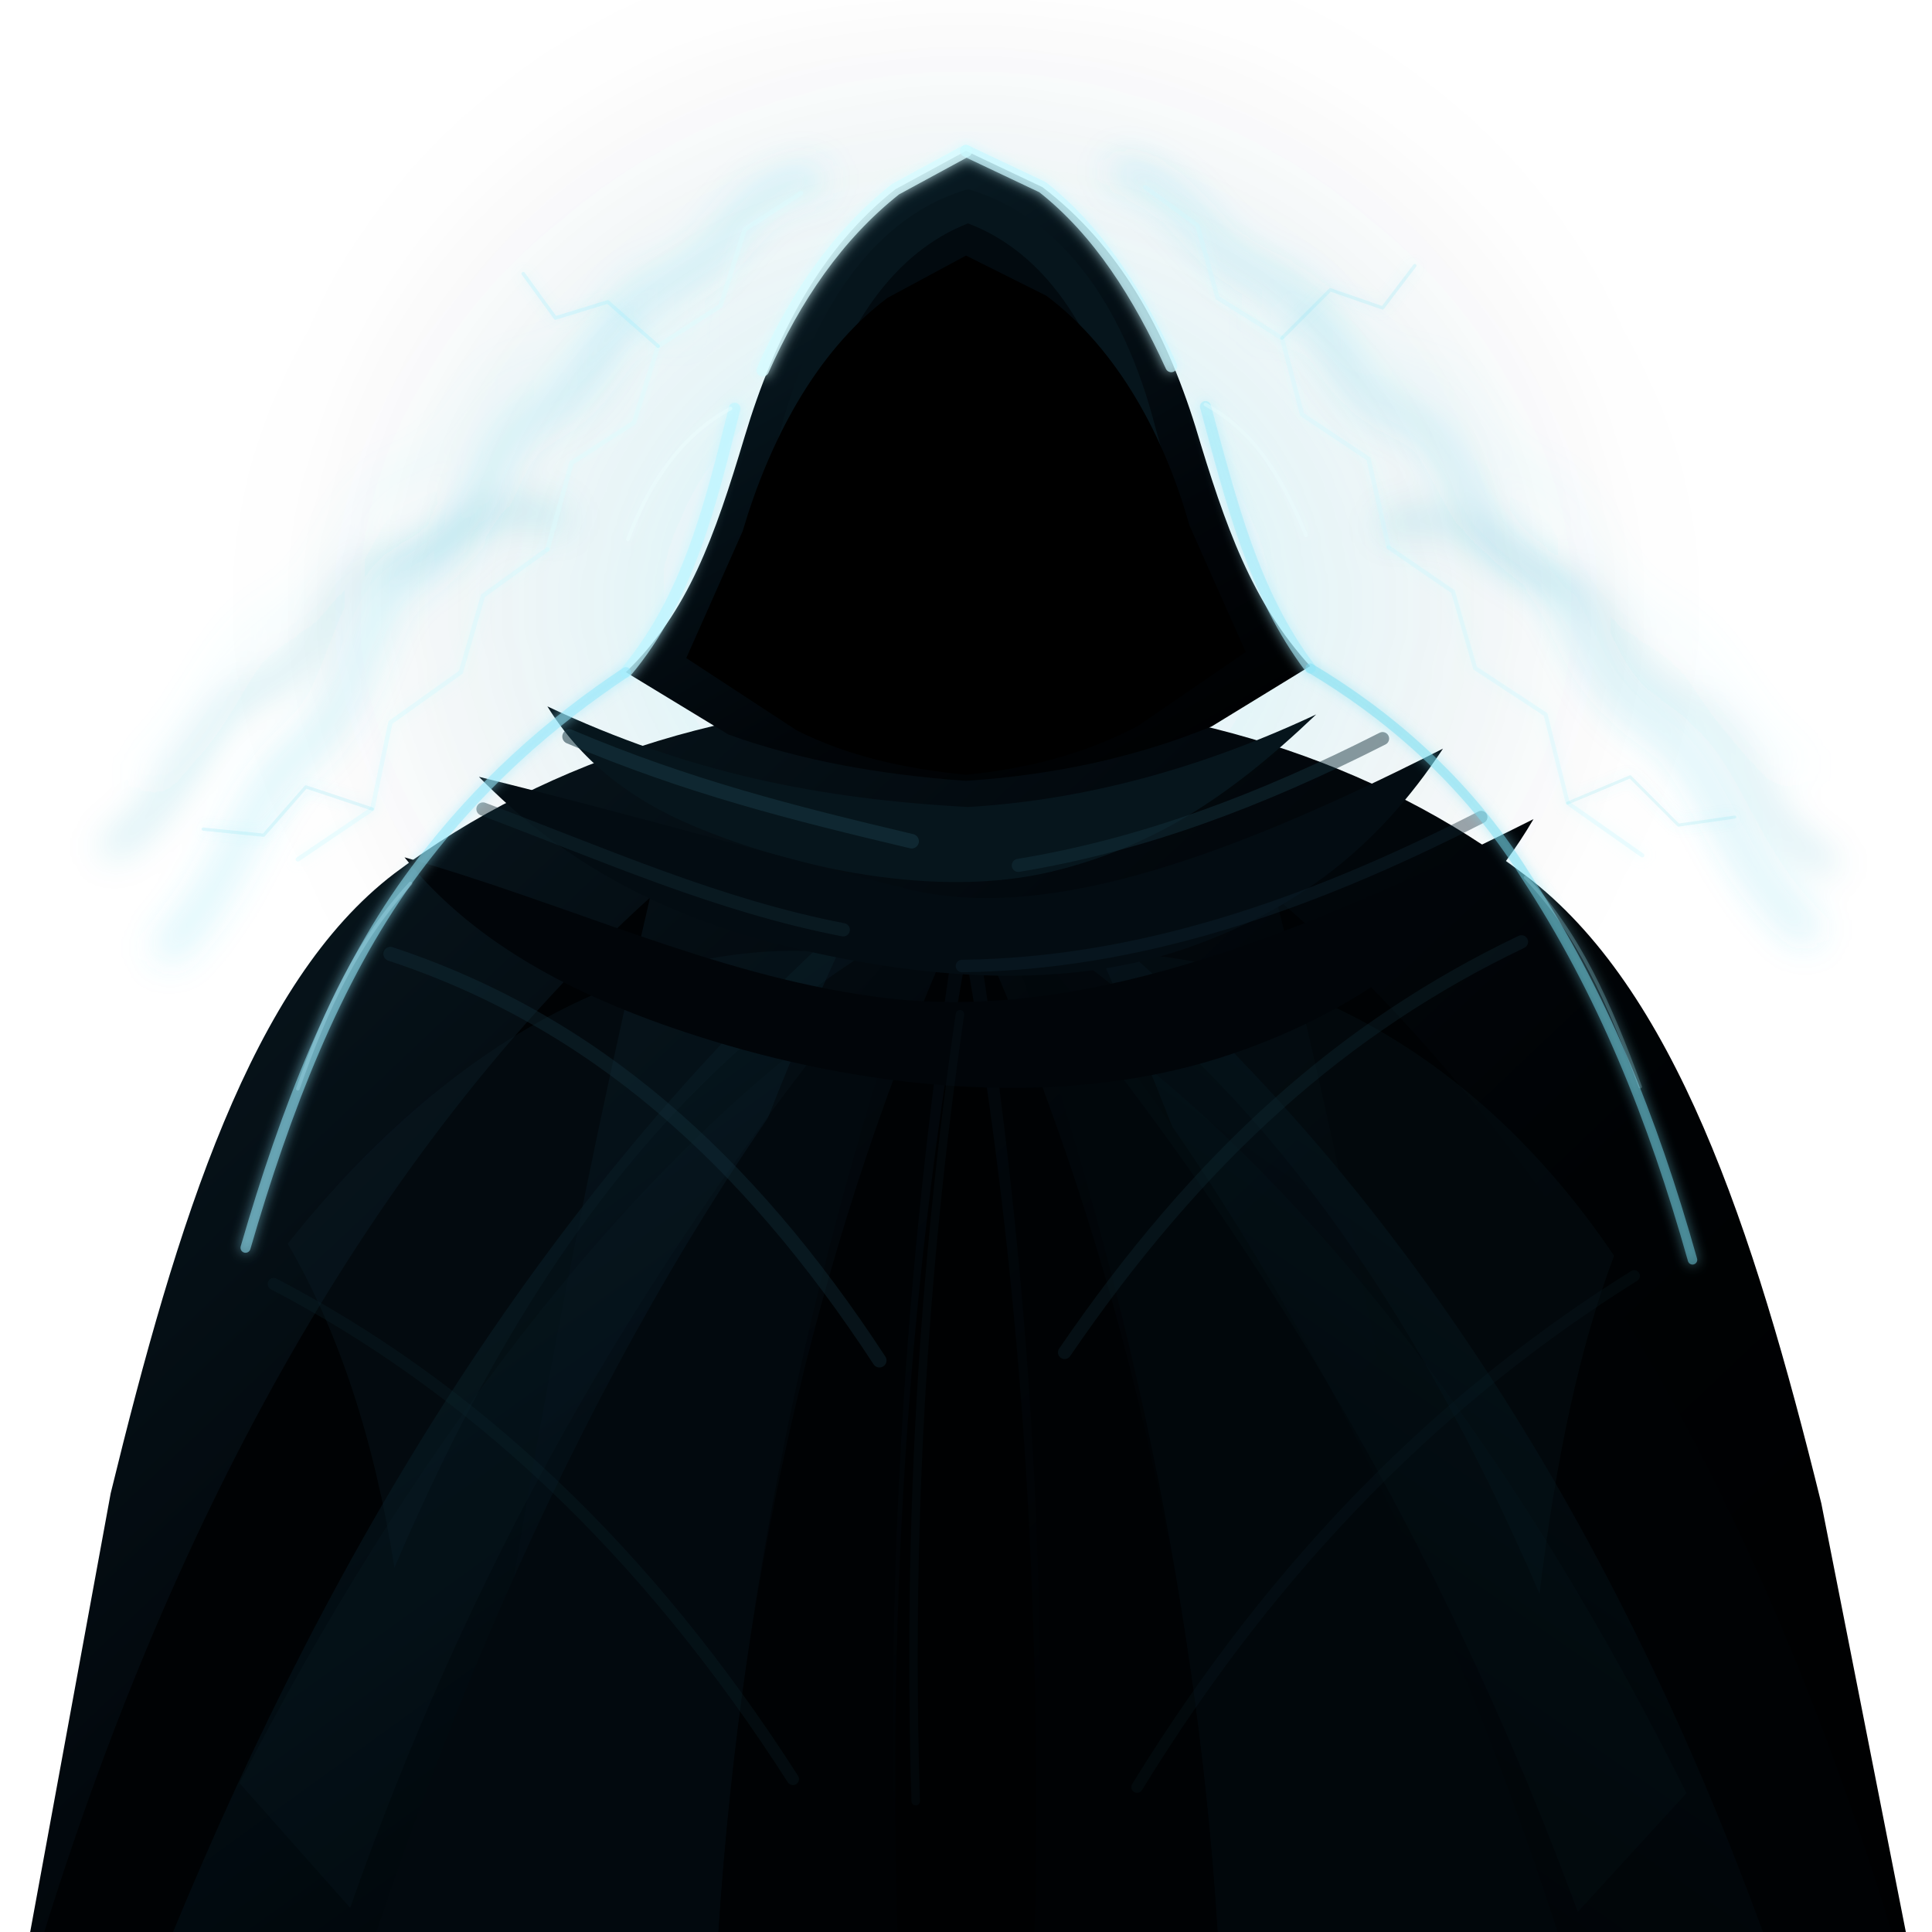
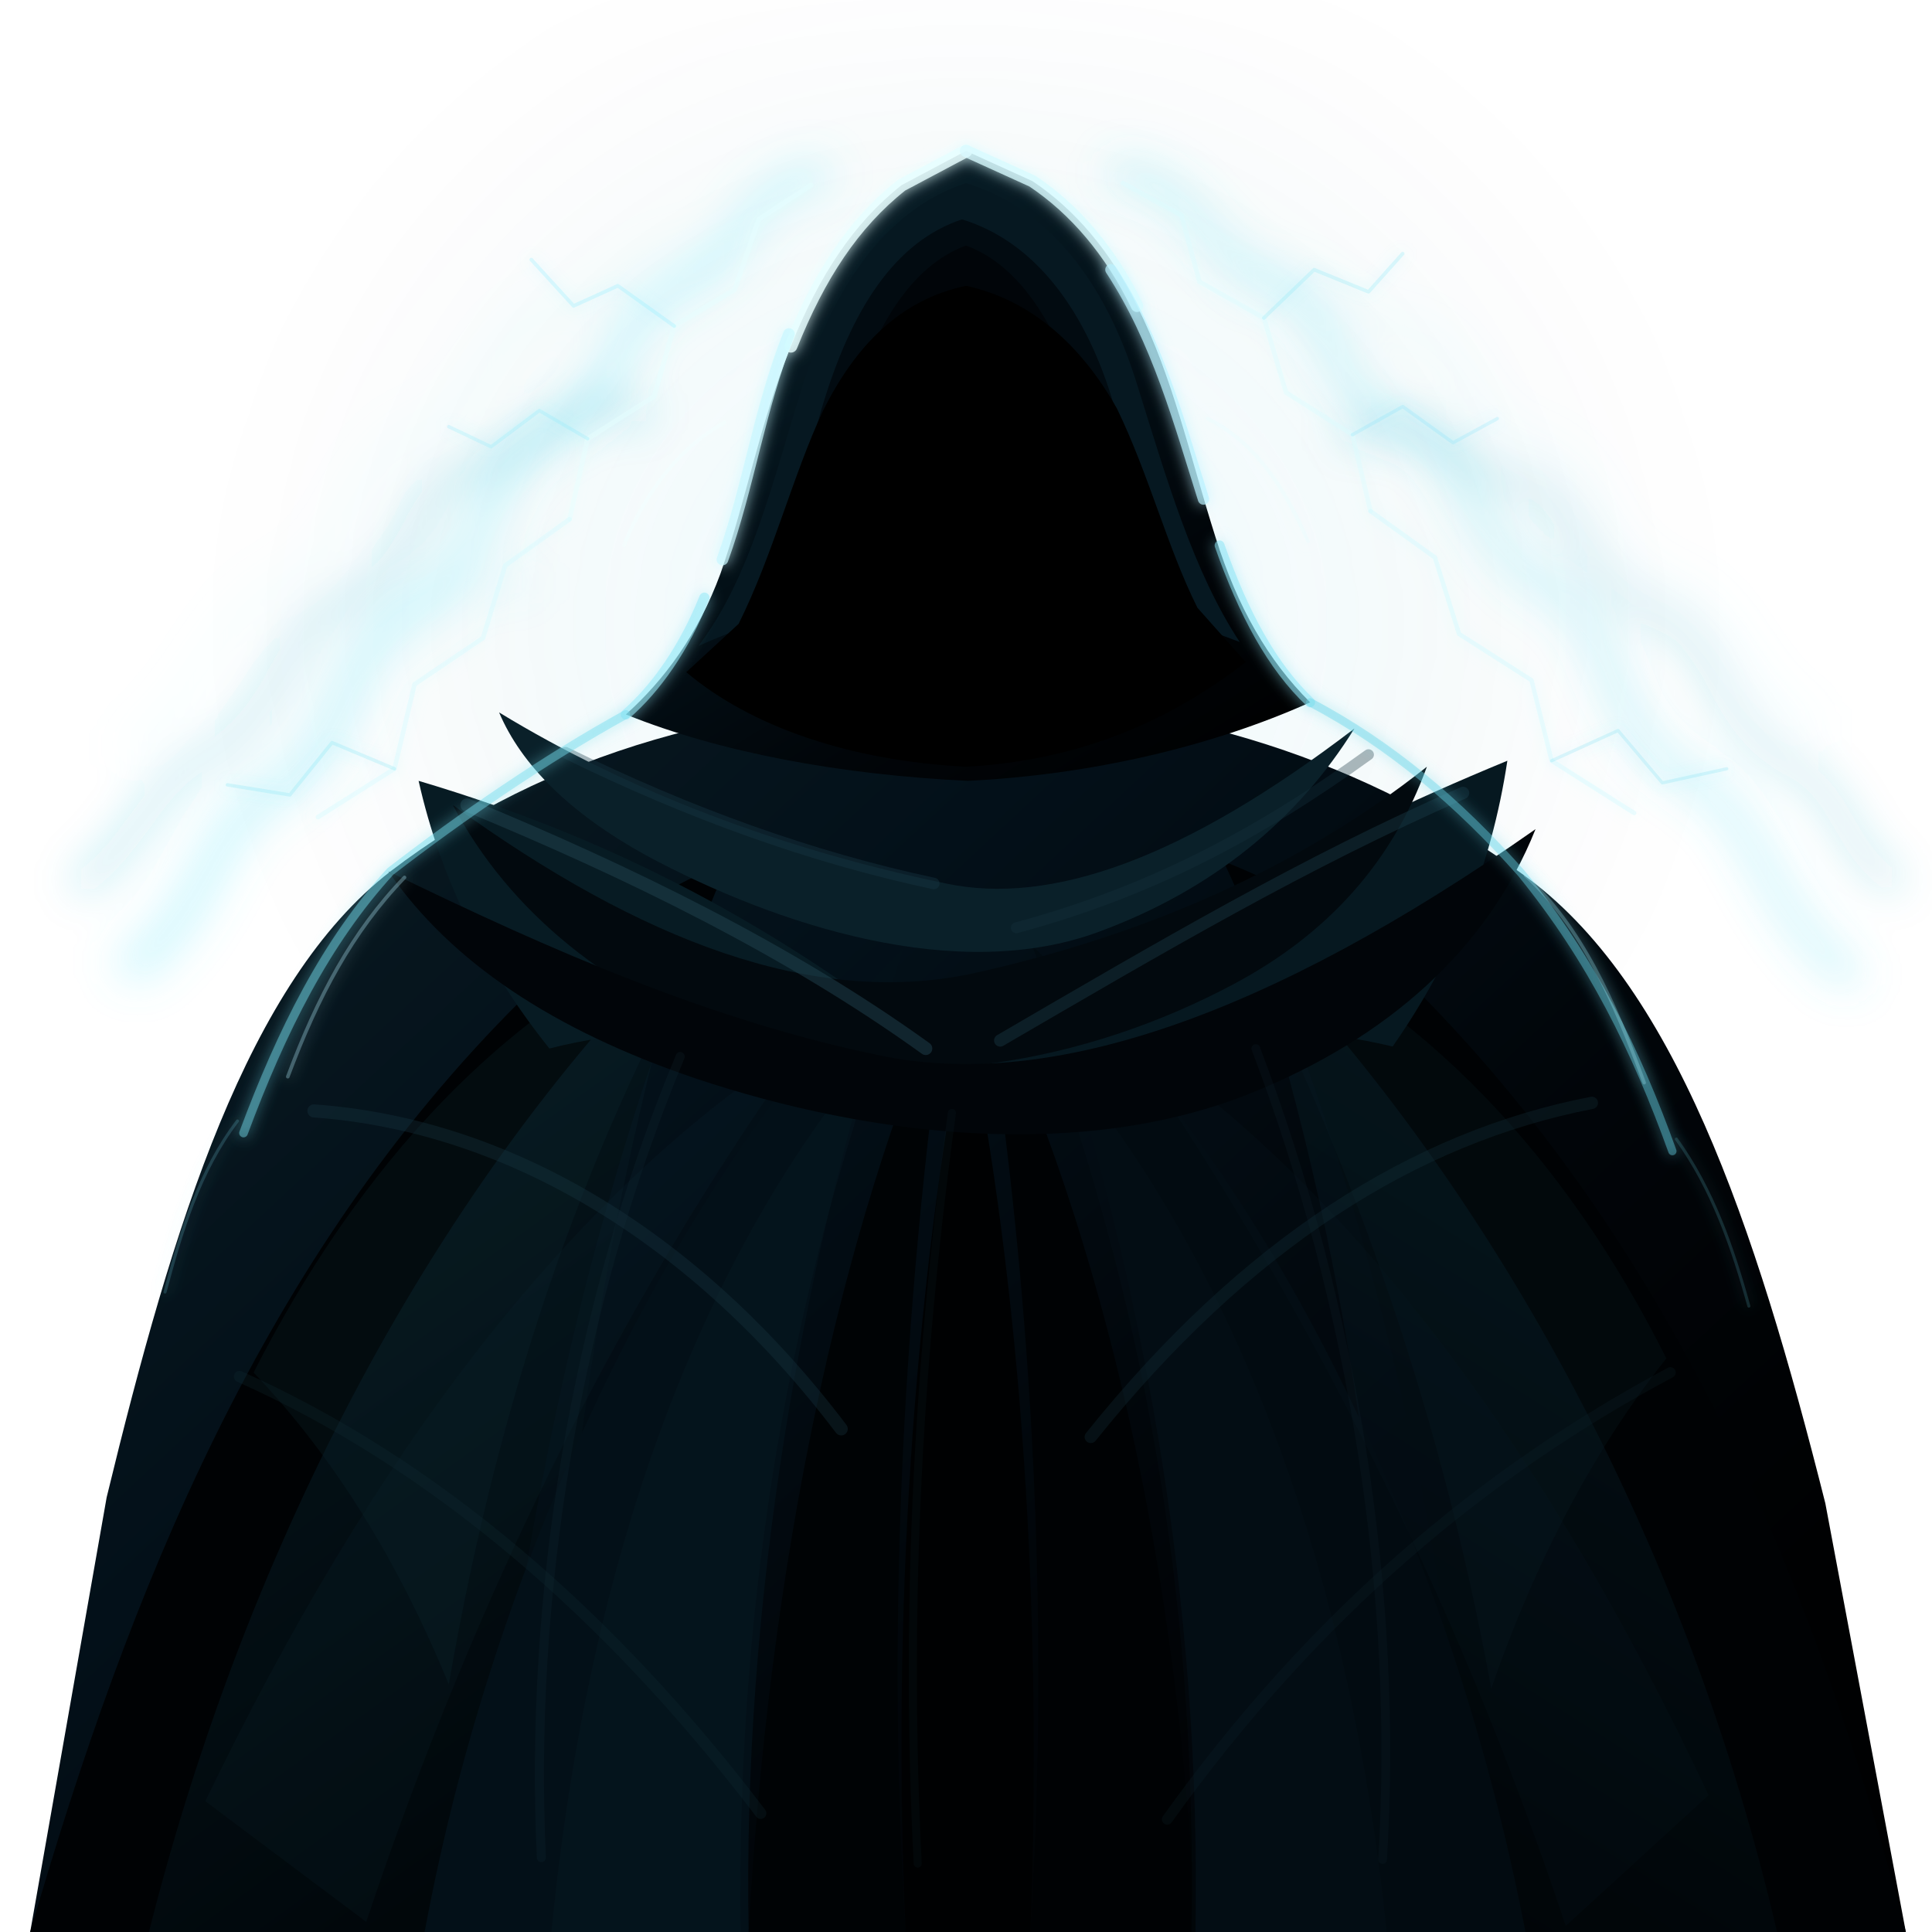
- <svg xmlns="http://www.w3.org/2000/svg" viewBox="0 0 96 96" role="img" aria-labelledby="v20-title v20-desc" data-brand-v20-candidate="v20.3-reference-monolith" data-brand-reference-decision="not-reference-approved">
+ <svg xmlns="http://www.w3.org/2000/svg" viewBox="0 0 96 96" role="img" aria-labelledby="v204-title v204-desc" data-brand-v20-candidate="v20.4-reference-drapery" data-brand-reference-decision="not-reference-approved">
  <defs>
-     <linearGradient id="v20-cloak-paint" x1="19" y1="40" x2="72" y2="96" gradientUnits="userSpaceOnUse">
-       <stop stop-color="#07141b" />
-       <stop offset=".34" stop-color="#02080d" />
-       <stop offset=".72" stop-color="#000204" />
+     <linearGradient id="v204-cloak" x1="18" y1="39" x2="71" y2="96" gradientUnits="userSpaceOnUse">
+       <stop stop-color="#081820" />
+       <stop offset=".28" stop-color="#031019" />
+       <stop offset=".68" stop-color="#010509" />
      <stop offset="1" stop-color="#000102" />
    </linearGradient>
-     <linearGradient id="v20-hood-paint" x1="39" y1="8" x2="57" y2="39" gradientUnits="userSpaceOnUse">
-       <stop stop-color="#0b2029" />
-       <stop offset=".31" stop-color="#051219" />
-       <stop offset=".7" stop-color="#010509" />
+     <linearGradient id="v204-hood" x1="39" y1="8" x2="58" y2="39" gradientUnits="userSpaceOnUse">
+       <stop stop-color="#0a222c" />
+       <stop offset=".36" stop-color="#04131b" />
+       <stop offset=".74" stop-color="#010509" />
      <stop offset="1" stop-color="#000102" />
    </linearGradient>
-     <linearGradient id="v20-left-plane" x1="17" y1="47" x2="51" y2="94" gradientUnits="userSpaceOnUse">
-       <stop stop-color="#0a2029" />
-       <stop offset=".48" stop-color="#031018" />
+     <linearGradient id="v204-left" x1="9" y1="49" x2="43" y2="96" gradientUnits="userSpaceOnUse">
+       <stop stop-color="#0b2630" />
+       <stop offset=".42" stop-color="#04131b" />
      <stop offset="1" stop-color="#000103" />
    </linearGradient>
-     <linearGradient id="v20-right-plane" x1="80" y1="45" x2="46" y2="94" gradientUnits="userSpaceOnUse">
-       <stop stop-color="#081b24" />
-       <stop offset=".5" stop-color="#020a10" />
+     <linearGradient id="v204-right" x1="84" y1="47" x2="53" y2="96" gradientUnits="userSpaceOnUse">
+       <stop stop-color="#091f29" />
+       <stop offset=".47" stop-color="#030e15" />
      <stop offset="1" stop-color="#000103" />
    </linearGradient>
-     <radialGradient id="v20-field" cx="0" cy="0" r="1" gradientTransform="translate(48 30) rotate(90) scale(31 36)" gradientUnits="userSpaceOnUse">
-       <stop stop-color="#6cecff" stop-opacity=".3" />
-       <stop offset=".44" stop-color="#1a9dbd" stop-opacity=".14" />
-       <stop offset="1" stop-color="#031019" stop-opacity="0" />
+     <radialGradient id="v204-aura" cx="0" cy="0" r="1" gradientTransform="translate(48 31) rotate(90) scale(35 38)" gradientUnits="userSpaceOnUse">
+       <stop stop-color="#75eeff" stop-opacity=".34" />
+       <stop offset=".38" stop-color="#24b4d0" stop-opacity=".17" />
+       <stop offset="1" stop-color="#04131b" stop-opacity="0" />
    </radialGradient>
-     <filter id="v20-haze" x="-80%" y="-80%" width="260%" height="260%">
-       <feGaussianBlur stdDeviation="3.5" />
+     <filter id="v204-haze" x="-80%" y="-80%" width="260%" height="260%">
+       <feGaussianBlur stdDeviation="4" />
    </filter>
-     <filter id="v20-soft" x="-70%" y="-70%" width="240%" height="240%">
-       <feGaussianBlur stdDeviation=".85" />
+     <filter id="v204-soft" x="-70%" y="-70%" width="240%" height="240%">
+       <feGaussianBlur stdDeviation="1.05" />
    </filter>
-     <filter id="v20-line-glow" x="-80%" y="-80%" width="260%" height="260%">
-       <feGaussianBlur stdDeviation=".3" result="b" />
+     <filter id="v204-glow" x="-100%" y="-100%" width="300%" height="300%">
+       <feGaussianBlur stdDeviation=".34" result="b" />
      <feMerge>
        <feMergeNode in="b" />
        <feMergeNode in="SourceGraphic" />
      </feMerge>
    </filter>
  </defs>
  <g data-brand-field-rear="" data-brand-depth="far" aria-hidden="true">
-     <ellipse cx="48" cy="30" rx="31" ry="29" fill="url(#v20-field)" filter="url(#v20-haze)" opacity=".72" />
-     <g fill="none" stroke-linecap="round" stroke-linejoin="round" filter="url(#v20-soft)">
-       <path d="M40.3 8.9C36.5 9.1 36.4 13.1 32.8 14.1C29.9 15 30.5 18.7 27.1 20.3C23.8 21.8 24.4 26.1 20.7 28.3C17.7 30.1 18.4 34.6 14.8 37.5C12.4 39.4 11.9 43.4 8.4 47.1" stroke="#52d8ef" stroke-opacity=".23" stroke-width="1.35" />
-       <path d="M34.1 16.4C30.8 14.8 29.2 17.9 26.3 18.2C23.7 18.5 23.3 22.6 20.1 23.5C17 24.4 17.3 28.7 13.8 30.5C11 31.9 10.5 35.7 7.3 38.4" stroke="#8ceeff" stroke-opacity=".12" stroke-width=".72" />
-       <path d="M27.7 25.8C24.1 24.3 22.8 27.2 19.5 27.8C16.1 28.4 16.6 32.7 12.8 34.2C9.9 35.3 9.2 39.7 5.6 42.1" stroke="#179fbe" stroke-opacity=".19" stroke-width="1.04" />
-       <path d="M55.8 8.5C59.2 9.4 59.7 12.6 63 13.8C66.6 15.1 65.9 19.2 69.6 20.5C72.7 21.6 72.5 25.8 76 28C78.9 29.9 78.2 33.5 82.3 36.1C85.3 38 85.6 42.4 89.7 46.2" stroke="#48cfe9" stroke-opacity=".22" stroke-width="1.27" />
-       <path d="M62.7 16.1C66.1 14.7 67.4 18.1 70.3 18.4C73.3 18.7 73 22.4 76.5 23.8C79.1 24.8 78.9 29 82.4 30.7C85.4 32.2 85.9 35.6 89.3 38.1" stroke="#89edff" stroke-opacity=".11" stroke-width=".7" />
-       <path d="M69.1 26.1C72.9 24.8 74.1 28.1 77.4 28.8C80.4 29.5 80.2 33.3 83.8 34.9C87.2 36.4 86.6 40.6 90.7 42.9" stroke="#1799b8" stroke-opacity=".18" stroke-width="1" />
+     <ellipse cx="48" cy="31" rx="33" ry="32" fill="url(#v204-aura)" filter="url(#v204-haze)" opacity=".32" />
+     <g fill="none" stroke-linecap="round" stroke-linejoin="round" filter="url(#v204-soft)">
+       <path d="M40.6 8.7C36.8 9.5 37 12.7 33.6 14.3C30.3 15.8 31.1 19.6 27.2 21.5C23.8 23.2 24.7 27.7 20.5 30C17.1 31.8 18.1 36.6 13.5 39.5C10.5 41.4 10.5 45.2 6.8 48.1" stroke="#69e7fb" stroke-opacity=".3" stroke-width="1.45" />
+       <path d="M36.2 12.8C32.4 11.4 30.8 14.9 27.4 15.5C24.3 16 24.3 20.1 20.7 21.4C17.4 22.6 18 27 13.9 29C10.8 30.5 10.3 34.3 6.5 37.2" stroke="#a8f4ff" stroke-opacity=".14" stroke-width=".8" />
+       <path d="M31.7 20.5C28.3 19.2 26.4 22.7 23.6 23.3C20.3 24 21 28.2 17.1 29.9C13.8 31.3 14.2 35.5 10 37.7C7.6 39 6.7 42 4.2 43.8" stroke="#2bb9d5" stroke-opacity=".25" stroke-width="1.16" />
+       <path d="M26.2 29C22.8 28.2 21.7 31.4 18.7 32.3C15.8 33.2 16.7 37.1 12.9 39.1C9.8 40.8 10 45 5.8 47.8" stroke="#70e6fa" stroke-opacity=".17" stroke-width=".74" />
+       <path d="M55.7 8.6C59.5 9.2 59.6 12.4 63.1 13.9C66.8 15.5 65.7 19.7 70 21.3C73.1 22.5 72.8 26.8 77 29.2C80.6 31.3 79.4 36 84 38.7C87.6 40.8 87.4 44.9 91.8 48.4" stroke="#5bdef4" stroke-opacity=".28" stroke-width="1.34" />
+       <path d="M61.6 14.1C65.1 12.6 66.7 16 69.8 16.4C73.1 16.9 72.5 21.1 76.4 22.2C79.7 23.2 78.8 27.6 83.3 29.2C86.1 30.2 86.4 34 90 36.1" stroke="#9cf1ff" stroke-opacity=".13" stroke-width=".77" />
+       <path d="M67.1 21.5C70.7 20.1 72.4 23.4 75.4 24C78.7 24.7 78 28.9 82.2 30.5C85.7 31.8 84.9 35.9 89.1 38.1C91.6 39.4 91.5 42 94 43.8" stroke="#25adca" stroke-opacity=".23" stroke-width="1.08" />
    </g>
  </g>
  <g data-brand-figure="" data-brand-depth="base">
-     <path id="v20-cloak" data-brand-cloak="" d="M48 34.8C37.4 34.5 27.3 37.6 19.6 43.4C12.5 48.8 8.8 60.7 5.5 74.2L1.5 96H94.7L90.5 74.7C87.1 60.9 83.2 49.1 75.8 43.5C68.5 37.9 58.4 34.6 48 34.8Z" fill="url(#v20-cloak-paint)" />
+     <path id="v204-cloak" data-brand-cloak="" d="M48 34.8C37.1 34.6 27.1 37.4 19.4 43.3C12.3 48.8 8.6 60.8 5.3 74.4L1.5 96H94.7L90.7 74.7C87.2 60.8 83.2 48.8 75.6 43.4C68.2 38 58.5 34.6 48 34.8Z" fill="url(#v204-cloak)" />
    <g data-brand-folds-far="" data-brand-depth="mid">
-       <path d="M2.2 96C8.6 75.4 18.5 57.1 32.3 44.6C28.8 59.6 25.5 76.4 22.9 96Z" fill="#000204" />
-       <path d="M94 96C87.8 75.7 78.1 57.3 63.4 44.6C67.2 60 70.5 76.8 73.2 96Z" fill="#000204" />
-       <path d="M8.6 96C16.6 76.6 27.4 58.8 42.6 45.3C35.1 61 30.4 77.7 28.2 96Z" fill="url(#v20-left-plane)" opacity=".73" />
-       <path d="M87.6 96C80.7 77.1 70 58.7 53.6 45.2C61 60.7 65.9 77.8 68.2 96Z" fill="url(#v20-right-plane)" opacity=".68" />
-       <path d="M14.3 61.8C22.7 51.2 33 46 42.8 47.5C33.2 53.7 25.8 63.3 19.6 77.9C18.6 71.5 16.8 66.1 14.3 61.8Z" fill="#0a222c" opacity=".28" />
-       <path d="M80.2 62.4C73.4 52.3 63.7 47 53.1 47.3C62.4 54 70.1 64.3 76.5 79.2C77.3 72.5 78.5 66.9 80.2 62.4Z" fill="#071b24" opacity=".25" />
+       <path d="M1.5 96C6.4 79.1 13.1 62.4 25.9 49.7C29.2 46.4 32.6 44.3 36.2 42.8C30.1 56.9 25.5 75.1 24 96Z" fill="#000204" />
+       <path d="M94.7 96C90.4 79.4 83.5 62.5 70.6 49.4C67.5 46.2 64.4 44.2 60.8 42.8C67.4 57.1 72 74.9 73.5 96Z" fill="#000204" />
+       <path d="M7.4 96C12 77.8 20.9 59.7 34.1 46.5C29.7 61.4 27.3 78.2 27.4 96Z" fill="url(#v204-left)" opacity=".72" />
+       <path d="M88.3 96C84 77.5 74.8 59.6 61.9 46.3C66.9 61.7 69.5 78.3 68.9 96Z" fill="url(#v204-right)" opacity=".68" />
+       <path d="M12.6 68.2C17.7 58.2 25.1 49.6 35.5 45.6C29.4 56.3 24.9 68.7 22.3 83.7C19.8 77.6 16.6 72.4 12.6 68.2Z" fill="#0b2832" opacity=".24" />
+       <path d="M82.8 67.5C77.9 57.7 70.7 49.7 61.1 45.7C66.8 56.8 71.4 69.2 74.1 83.9C76.4 77.3 79.3 71.9 82.8 67.5Z" fill="#08202a" opacity=".22" />
    </g>
    <g data-brand-folds-near="" data-brand-depth="near">
-       <path d="M18.7 96C25.4 76 34.6 58.2 46.4 45C40.6 61.4 36.9 78.3 35.7 96Z" fill="#02090e" />
-       <path d="M77.4 96C71 76.2 61.5 58 49.6 45.1C55.6 61.8 59.4 78.7 60.5 96Z" fill="#01070b" />
-       <path d="M35.7 96C36.9 77.4 41 60.6 47.5 46C44.8 63.6 43.9 80.2 44.6 96Z" fill="#000204" />
-       <path d="M60.5 96C59.4 78 55.2 60.8 48.5 46C51.3 63.6 52.2 80.3 51.4 96Z" fill="#000204" />
-       <path d="M44.6 96C44.1 79.3 45.2 63 48 47.5C50.7 63 51.8 79.3 51.4 96Z" fill="#000102" />
-       <path d="M11.9 88.6C20.2 72.5 30.8 58.2 42.3 50.1C31.5 63.5 23.2 78.2 17.4 94.8Z" fill="#0a2029" opacity=".19" />
-       <path d="M83.8 89.1C75.7 72.8 65.1 58.3 53 50C63.9 63.6 72.3 78.4 78.4 95Z" fill="#071a22" opacity=".18" />
+       <path d="M21.1 96C24.6 77.1 33.6 58.5 44.9 47.1C39.7 62.8 36.9 79.8 37.2 96Z" fill="#031018" />
+       <path d="M75.8 96C72.1 76.8 63.3 58.6 51.3 47C56.9 63.2 59.7 79.8 59.4 96Z" fill="#020b11" />
+       <path d="M37.2 96C38.2 77.8 41.7 61.2 47.1 48.9C44.7 65.7 44.1 81.7 45 96Z" fill="#000305" />
+       <path d="M59.4 96C58.6 77.8 54.8 61.4 48.9 48.9C51.5 65.4 52.1 81.6 51.2 96Z" fill="#000204" />
+       <path d="M45 96C44.3 80.3 45.4 64.2 48 50.4C50.8 64.3 51.8 80.2 51.2 96Z" fill="#000102" />
+       <path d="M10.2 89.5C18.5 72.3 28.2 59.3 40.1 51.7C31.3 63.9 23.8 78.7 18.2 95.5Z" fill="#0b2530" opacity=".18" />
+       <path d="M84.9 89.2C77.2 72.8 67.4 59 55.8 51.4C64.5 64.1 72.2 78.8 77.8 95.7Z" fill="#071c25" opacity=".16" />
+       <path d="M27.4 96C29.2 77.5 34.8 62.2 43.8 51.8C38.9 65.8 36.6 80.5 36.8 96Z" fill="#0a222b" opacity=".2" />
+       <path d="M68.9 96C67 77.4 61.1 62.2 52.1 51.8C57.2 66.1 59.5 80.8 59.2 96Z" fill="#071a22" opacity=".17" />
    </g>
-     <path id="v20-hood" data-brand-hood="" data-brand-depth="mid" d="M48 7.5L44.5 9.4C40.8 12.3 38.5 16.7 37 21.7C35.5 26.7 34.2 30.4 31.1 33.4L36.2 36.5C39.8 37.8 43.8 38.5 48 38.8C52.5 38.5 56.5 37.6 60.2 36.1L65.1 33.1C62.2 29.9 60.9 26.2 59.4 21.2C57.9 16.4 55.6 12.2 51.8 9.3L48 7.5Z" fill="url(#v20-hood-paint)" />
+     <path id="v204-hood" data-brand-hood="" data-brand-depth="mid" d="M48 7.5L44.8 9.2C42.4 11.1 40.7 13.7 39.3 17.2C37.7 21.2 37.1 24.8 35.8 28.5C34.7 31.5 33 33.8 31.1 35.5C35.8 37.4 41.8 38.5 48.1 38.8C54.2 38.5 60.2 37.1 65.1 34.9C63 32.8 61.5 30.2 60.4 26.7C59.1 22.6 58.3 18.8 56.5 15.2C55.2 12.5 53.4 10.4 51.3 9L48 7.5Z" fill="url(#v204-hood)" />
    <g data-brand-hood-layers="" data-brand-depth="near">
-       <path d="M48.1 9.4C43.6 10.7 40.5 15.1 38.8 21.3C37.6 25.6 36.3 29.1 34.7 31.7C38.6 29.9 42.9 29 48.1 28.9C53.4 29 57.6 29.9 61.5 31.7C59.9 29 58.6 25.5 57.4 21.2C55.8 15 52.6 10.7 48.1 9.4Z" fill="#06151c" />
-       <path d="M48.1 11.1C44.5 12.5 41.8 16.2 40.4 21.7C39.5 25 38.3 27.8 37.2 29.9C40.6 28.4 44.2 27.6 48.1 27.4C52 27.6 55.6 28.4 59 29.9C57.9 27.7 56.7 25 55.8 21.7C54.4 16.2 51.8 12.5 48.1 11.1Z" fill="#020a0f" />
-       <path d="M48.1 13C45.2 14 43 17.3 41.9 21.8C41.1 24.9 40 27.3 39.3 29.2C42.1 27.9 45 27.2 48.1 27C51.3 27.2 54.2 27.9 57 29.2C56.2 27.2 55.2 24.9 54.3 21.8C53.2 17.3 51 14 48.1 13Z" fill="#010509" />
+       <path d="M48 9.1C44.3 10.3 41.6 13.8 39.9 19.1C38.4 23.9 37.3 28.7 34.7 32.1C38.5 30.4 42.8 29.2 48 29.1C53.3 29.2 57.7 30.4 61.6 31.9C59.3 28.4 58 23.9 56.5 19.1C54.9 13.9 52 10.3 48 9.1Z" fill="#061821" />
+       <path d="M47.8 10.9C44.5 12 42.3 15.3 40.8 20.4C39.8 24.1 38.8 27.5 37.1 30.4C40.6 28.8 44.1 28 48 27.8C52.2 28 55.7 28.8 59 30.1C57.5 27.2 56.5 24 55.4 20.3C54 15.4 51.4 12 47.8 10.9Z" fill="#020b11" />
+       <path d="M48 12.2C45.3 13.2 43.4 16.2 42.1 20.7C41 24.5 40.2 27 39.2 29.1C42 27.9 44.9 27.2 48 27C51.3 27.2 54.1 27.9 56.8 29C55.8 26.7 55 24.3 53.9 20.6C52.6 16.2 50.7 13.2 48 12.2Z" fill="#010509" />
    </g>
-     <path id="v20-geometry-face" data-brand-face-void="" data-brand-depth="counter" d="M48 12.7L44.1 14.8C40.5 17.5 38.2 22 36.9 26.4L34.1 32.7L39.6 36.3C42.2 37.6 45 38.2 48 38.5C51 38.2 53.8 37.5 56.5 36.1L61.9 32.4L59.1 26.1C57.9 21.8 55.6 17.4 52 14.7L48 12.7Z" fill="#000" />
+     <path id="v204-face" data-brand-face-void="" data-brand-depth="counter" d="M48 14.2C44.7 14.9 42.5 17.2 40.9 20.4C39.4 23.6 38.4 27.6 36.7 31L34.1 33.4C37.3 36.1 42.2 37.8 48 38.1C53.4 37.8 57.9 36 61.9 32.9L59.5 30.2C58 27.2 57.1 23.6 55.5 20.3C53.7 17.1 51.2 14.9 48 14.2Z" fill="#000" />
    <g data-brand-cowl="" data-brand-depth="near">
-       <path d="M27.2 35.1C34.2 38.4 40.7 39.7 48.1 40.1C53.2 39.8 59 38.5 65.4 35.5C61 39.7 57.2 42.1 52.3 43.3C46.5 44.7 39.4 43.1 34.6 41.1C31.2 39.7 28.8 37.7 27.2 35.1Z" fill="#06151c" />
-       <path d="M23.8 38.6C31.5 40.5 38 42.4 45.2 44.2C51.5 45.7 59.9 43.2 71.7 37.2C68.4 42.2 64.4 45.2 59 47.1C52.4 49.4 44.8 48.5 38.2 46.8C32.6 45.3 27.8 42.7 23.8 38.6Z" fill="#030c12" />
-       <path d="M20.1 42.6C28.2 44.9 35.4 48.4 43.3 49.5C52.3 50.8 62.3 47.7 76.2 40.7C72.8 46.5 67.2 50.5 60.5 52.6C52.2 55.2 42.5 54 34.7 51.5C28.1 49.4 23.3 46.6 20.1 42.6Z" fill="#010509" />
-       <path d="M28.3 36.6C34.2 39.1 39.4 40.4 45.3 41.8" fill="none" stroke="#173743" stroke-opacity=".55" stroke-width=".72" stroke-linecap="round" />
-       <path d="M50.6 43C56.7 42 62.6 39.8 68.7 36.7" fill="none" stroke="#14313c" stroke-opacity=".48" stroke-width=".65" stroke-linecap="round" />
-       <path d="M24 40.2C30.1 42.5 35.7 45 41.9 46.2" fill="none" stroke="#102a34" stroke-opacity=".44" stroke-width=".66" stroke-linecap="round" />
-       <path d="M47.8 48C56.4 47.9 64.8 45.1 73.6 40.6" fill="none" stroke="#0d2530" stroke-opacity=".4" stroke-width=".62" stroke-linecap="round" />
+       <path d="M20.8 38.8C30.6 41.7 39.8 46.4 49.1 54.4C42.2 51.6 34.3 50.3 27.3 52.1C24.1 48.1 21.9 43.7 20.8 38.8Z" fill="#071b23" />
+       <path d="M74.9 37.8C65.2 41.8 56.4 46.6 47.1 54.5C54.5 51.4 62.1 50.3 69.2 52C72.2 47.7 74.1 43.1 74.9 37.8Z" fill="#061820" />
+       <path d="M24.8 35.4C31.2 39.3 38.8 42.2 47 43.9C52.2 45 58.8 42.7 67.3 36.2C64.5 40.7 60.3 44.2 54.6 46.3C47.6 48.9 38.6 46 32.1 42.5C28.3 40.4 25.9 38 24.8 35.4Z" fill="#0a2029" />
+       <path d="M70.9 38.1C64.6 43.1 56.9 46.5 48.2 48.4C40.4 50 31.9 46.8 22.5 40C25.3 45.3 30.3 49.4 37.1 51.8C44.8 54.5 54 52.8 61.3 48.9C66 46.4 69.2 42.8 70.9 38.1Z" fill="#02090e" />
+       <path d="M19.3 43.3C27.3 47.2 35.5 50.8 44 52.5C52.2 54.1 62.9 50.6 76.3 41.2C73.9 47.2 68.9 51.6 62.2 54.3C53.8 57.7 43.3 56.5 34.6 53.6C27.5 51.2 22.4 47.8 19.3 43.3Z" fill="#010509" />
+       <path d="M23.2 40C31.2 43.3 39.2 47.2 46 52.1" fill="none" stroke="#244653" stroke-opacity=".46" stroke-width=".65" stroke-linecap="round" />
+       <path d="M49.7 51.7C57.6 47.1 64.9 42.8 72.7 39.4" fill="none" stroke="#1b3d49" stroke-opacity=".42" stroke-width=".61" stroke-linecap="round" />
+       <path d="M28.1 37.4C34.2 40.4 40.3 42.6 46.4 43.9" fill="none" stroke="#1a3a46" stroke-opacity=".37" stroke-width=".57" stroke-linecap="round" />
+       <path d="M50.5 46.1C57.2 44.3 62.6 41.4 68 37.5" fill="none" stroke="#173440" stroke-opacity=".34" stroke-width=".54" stroke-linecap="round" />
    </g>
-     <g data-brand-rim="" data-brand-depth="front" fill="none" stroke-linecap="round" stroke-linejoin="round" filter="url(#v20-line-glow)">
-       <path d="M48 7.5L44.5 9.4C41.6 11.7 39.5 14.8 37.9 18.4" stroke="#d7fbff" stroke-opacity=".78" stroke-width=".62" />
-       <path d="M36.5 20.3C35.3 25.1 34.2 29.7 31.1 33.4" stroke="#bdf4ff" stroke-opacity=".67" stroke-width=".58" />
-       <path d="M48 7.5L51.8 9.3C54.6 11.5 56.6 14.7 58.2 18.2" stroke="#c9f8ff" stroke-opacity=".72" stroke-width=".59" />
-       <path d="M59.9 20.2C61.2 25 62.3 29.5 65.1 33.2" stroke="#a9ecfa" stroke-opacity=".61" stroke-width=".55" />
-       <path d="M31.1 33.4C27.5 35.8 23.7 39 20.3 43.7C16.7 48.7 14.2 55.1 12.2 62" stroke="#92e8fb" stroke-opacity=".54" stroke-width=".5" />
-       <path d="M65.1 33.2C68.8 35.4 72.8 38.7 75.8 43.5C79.6 49.3 82.1 55.5 84.1 62.6" stroke="#79ddf2" stroke-opacity=".48" stroke-width=".47" />
+     <g data-brand-rim="" data-brand-depth="front" fill="none" stroke-linecap="round" stroke-linejoin="round" filter="url(#v204-glow)">
+       <path d="M48 7.5L44.8 9.2C42.4 11.1 40.7 13.7 39.3 17.2" stroke="#e6fdff" stroke-opacity=".82" stroke-width=".64" />
+       <path d="M39.2 16.6C37.7 20.4 37.2 24.2 35.9 27.8" stroke="#c9f8ff" stroke-opacity=".72" stroke-width=".58" />
+       <path d="M35 29.7C34 32.2 32.6 34.2 31.1 35.5" stroke="#9ae9f8" stroke-opacity=".58" stroke-width=".51" />
+       <path d="M48 7.5L51.3 9C53.4 10.4 55.2 12.5 56.5 15.2" stroke="#d9fbff" stroke-opacity=".77" stroke-width=".61" />
+       <path d="M55.2 13.4C57.5 16.9 58.6 21 59.8 24.8" stroke="#b9f3ff" stroke-opacity=".68" stroke-width=".56" />
+       <path d="M60.6 27.1C61.8 30.5 63.2 33.1 65.1 34.9" stroke="#8fe5f6" stroke-opacity=".55" stroke-width=".49" />
+       <path d="M31.1 35.5C27.1 37.7 22.9 40.6 19.4 43.3C16.2 46.8 14 51.2 12.1 56.3" stroke="#75ddee" stroke-opacity=".45" stroke-width=".43" />
+       <path d="M65.1 34.9C69.1 37 72.5 39.9 75.6 43.4C79.1 47.7 81.3 52.2 83.1 57.2" stroke="#66d4e8" stroke-opacity=".42" stroke-width=".41" />
    </g>
    <g data-brand-cloth-highlights="" data-brand-depth="front" fill="none" stroke-linecap="round">
-       <path d="M19.4 47.4C29.4 50.7 37.1 57.5 43.7 67.6" stroke="#173743" stroke-opacity=".33" stroke-width=".7" />
-       <path d="M75.6 46.8C66.8 51 59.6 57.4 52.9 67.2" stroke="#13313c" stroke-opacity=".29" stroke-width=".66" />
-       <path d="M13.6 63.8C23.4 68.9 32.1 77 39.4 88.4" stroke="#0f2933" stroke-opacity=".25" stroke-width=".6" />
-       <path d="M81.2 63.4C71.9 69.2 63.5 77.4 56.5 88.8" stroke="#0c232d" stroke-opacity=".22" stroke-width=".57" />
-       <path d="M47.7 50.4C45.8 63.4 45.1 76.3 45.5 89.5" stroke="#102832" stroke-opacity=".17" stroke-width=".42" />
+       <path d="M15.6 55.2C25.3 55.9 34.6 61.5 41.8 71" stroke="#1b3b47" stroke-opacity=".31" stroke-width=".65" />
+       <path d="M79.1 54.8C70.3 56.5 61.9 61.8 54.2 71.4" stroke="#173641" stroke-opacity=".28" stroke-width=".61" />
+       <path d="M11.9 68.4C21.5 72.7 30.2 80.1 37.8 90.1" stroke="#142f3a" stroke-opacity=".24" stroke-width=".56" />
+       <path d="M83 68.2C73.8 73.1 65.3 80.2 58 90.4" stroke="#102a34" stroke-opacity=".21" stroke-width=".53" />
+       <path d="M33.8 52.5C28.5 65.2 26.3 79.5 26.9 92.3" stroke="#173540" stroke-opacity=".18" stroke-width=".45" />
+       <path d="M62.4 52.1C67.3 65 69.5 79.3 68.7 92.4" stroke="#132f39" stroke-opacity=".16" stroke-width=".43" />
+       <path d="M47.3 55.3C45.5 68.4 45 80.8 45.6 92.6" stroke="#102832" stroke-opacity=".15" stroke-width=".4" />
    </g>
  </g>
-   <g data-brand-field-mid="" data-brand-depth="front" aria-hidden="true" fill="none" stroke-linecap="round" stroke-linejoin="round" filter="url(#v20-line-glow)">
-     <path d="M39.8 9.6L37 11.4L35.8 15.2L32.7 17.2L31.5 21L28.4 23L27.2 27.3" stroke="#dcfcff" stroke-opacity=".4" stroke-width=".23" />
-     <path d="M32.7 17.2L30.2 15L27.6 15.8L26 13.6" stroke="#8cecff" stroke-opacity=".23" stroke-width=".18" />
-     <path d="M27.2 27.3L24 29.6L22.9 33.4L19.4 35.9L18.5 40.2L14.8 42.7" stroke="#ccf9ff" stroke-opacity=".33" stroke-width=".22" />
-     <path d="M18.5 40.2L15.2 39.1L13.1 41.5L10.1 41.2" stroke="#70dff3" stroke-opacity=".19" stroke-width=".16" />
-     <path d="M56.9 9.3L59.5 11.2L60.5 14.8L63.7 16.8L64.7 20.6L68 22.8L69 27.2" stroke="#d2faff" stroke-opacity=".36" stroke-width=".22" />
-     <path d="M63.7 16.8L66.1 14.4L68.7 15.3L70.3 13.2" stroke="#82e7f8" stroke-opacity=".2" stroke-width=".17" />
-     <path d="M69 27.2L72.2 29.4L73.3 33.2L76.8 35.5L77.9 39.9L81.6 42.5" stroke="#c2f7ff" stroke-opacity=".3" stroke-width=".21" />
-     <path d="M77.9 39.9L81 38.6L83.4 41L86.2 40.6" stroke="#65d9ef" stroke-opacity=".17" stroke-width=".15" />
+   <g data-brand-field-mid="" data-brand-depth="front" aria-hidden="true" fill="none" stroke-linecap="round" stroke-linejoin="round" filter="url(#v204-glow)">
+     <path d="M40.3 9.2L37.7 10.9L36.5 14.4L33.5 16.2L32.5 19.7L29.2 21.8L28.3 25.8" stroke="#e5feff" stroke-opacity=".46" stroke-width=".24" />
+     <path d="M33.5 16.2L30.7 14.2L28.5 15.2L26.4 12.9" stroke="#8cecff" stroke-opacity=".28" stroke-width=".18" />
+     <path d="M29.2 21.8L26.8 20.4L24.4 22.2L22.3 21.2" stroke="#7de8fb" stroke-opacity=".23" stroke-width=".17" />
+     <path d="M28.3 25.8L25.1 28.1L24 31.7L20.6 34L19.6 38.2L15.8 40.6" stroke="#d2faff" stroke-opacity=".39" stroke-width=".23" />
+     <path d="M19.6 38.2L16.5 36.9L14.4 39.5L11.3 39" stroke="#70def2" stroke-opacity=".23" stroke-width=".17" />
+     <path d="M55.8 9.1L58.7 10.7L59.6 14L62.8 15.8L63.9 19.5L67.2 21.6L68.1 25.4" stroke="#dcfdff" stroke-opacity=".42" stroke-width=".23" />
+     <path d="M62.8 15.8L65.3 13.4L68 14.5L69.7 12.6" stroke="#86e9fa" stroke-opacity=".25" stroke-width=".18" />
+     <path d="M67.2 21.6L69.7 20.2L72.2 22L74.4 20.8" stroke="#75e3f7" stroke-opacity=".21" stroke-width=".17" />
+     <path d="M68.1 25.4L71.3 27.7L72.5 31.5L76.1 33.8L77.1 37.8L81.2 40.4" stroke="#c9f9ff" stroke-opacity=".35" stroke-width=".22" />
+     <path d="M77.1 37.8L80.4 36.3L82.6 38.9L85.8 38.2" stroke="#65d9ef" stroke-opacity=".21" stroke-width=".16" />
  </g>
-   <g data-brand-field-front="" data-brand-depth="front" aria-hidden="true" fill="none" stroke-linecap="round" filter="url(#v20-line-glow)">
-     <path d="M36.3 20.3C33.9 21.6 32.3 23.9 31.2 26.8" stroke="#efffff" stroke-opacity=".42" stroke-width=".18" />
-     <path d="M59.9 20.1C62.3 21.4 63.7 23.7 64.9 26.6" stroke="#ebfeff" stroke-opacity=".37" stroke-width=".18" />
-     <path d="M20.4 43.9C17.8 46.7 16.2 50.1 14.8 54.1" stroke="#b6f3ff" stroke-opacity=".27" stroke-width=".18" />
-     <path d="M75.8 43.6C78.4 46.3 80 49.9 81.5 54" stroke="#a6eefb" stroke-opacity=".25" stroke-width=".17" />
+   <g data-brand-field-front="" data-brand-depth="front" aria-hidden="true" fill="none" stroke-linecap="round" filter="url(#v204-glow)">
+     <path d="M36 21C33.8 22.2 32.1 24.4 31 27.1" stroke="#f1ffff" stroke-opacity=".46" stroke-width=".18" />
+     <path d="M60 20.8C62.4 22 63.8 24.2 65 26.9" stroke="#e9feff" stroke-opacity=".4" stroke-width=".18" />
+     <path d="M20.1 43.6C17.5 46.3 15.8 49.5 14.3 53.5" stroke="#b7f4ff" stroke-opacity=".31" stroke-width=".18" />
+     <path d="M75.8 43.5C78.6 46.1 80.2 49.7 81.7 53.8" stroke="#a3ecfa" stroke-opacity=".28" stroke-width=".17" />
+     <path d="M11.8 55.7C9.9 58.2 9 61.2 8.2 64.2" stroke="#79e1f3" stroke-opacity=".19" stroke-width=".15" />
+     <path d="M83.3 56.6C85.1 59.1 86.1 62 86.9 64.9" stroke="#6ed9ed" stroke-opacity=".17" stroke-width=".15" />
  </g>
</svg>
